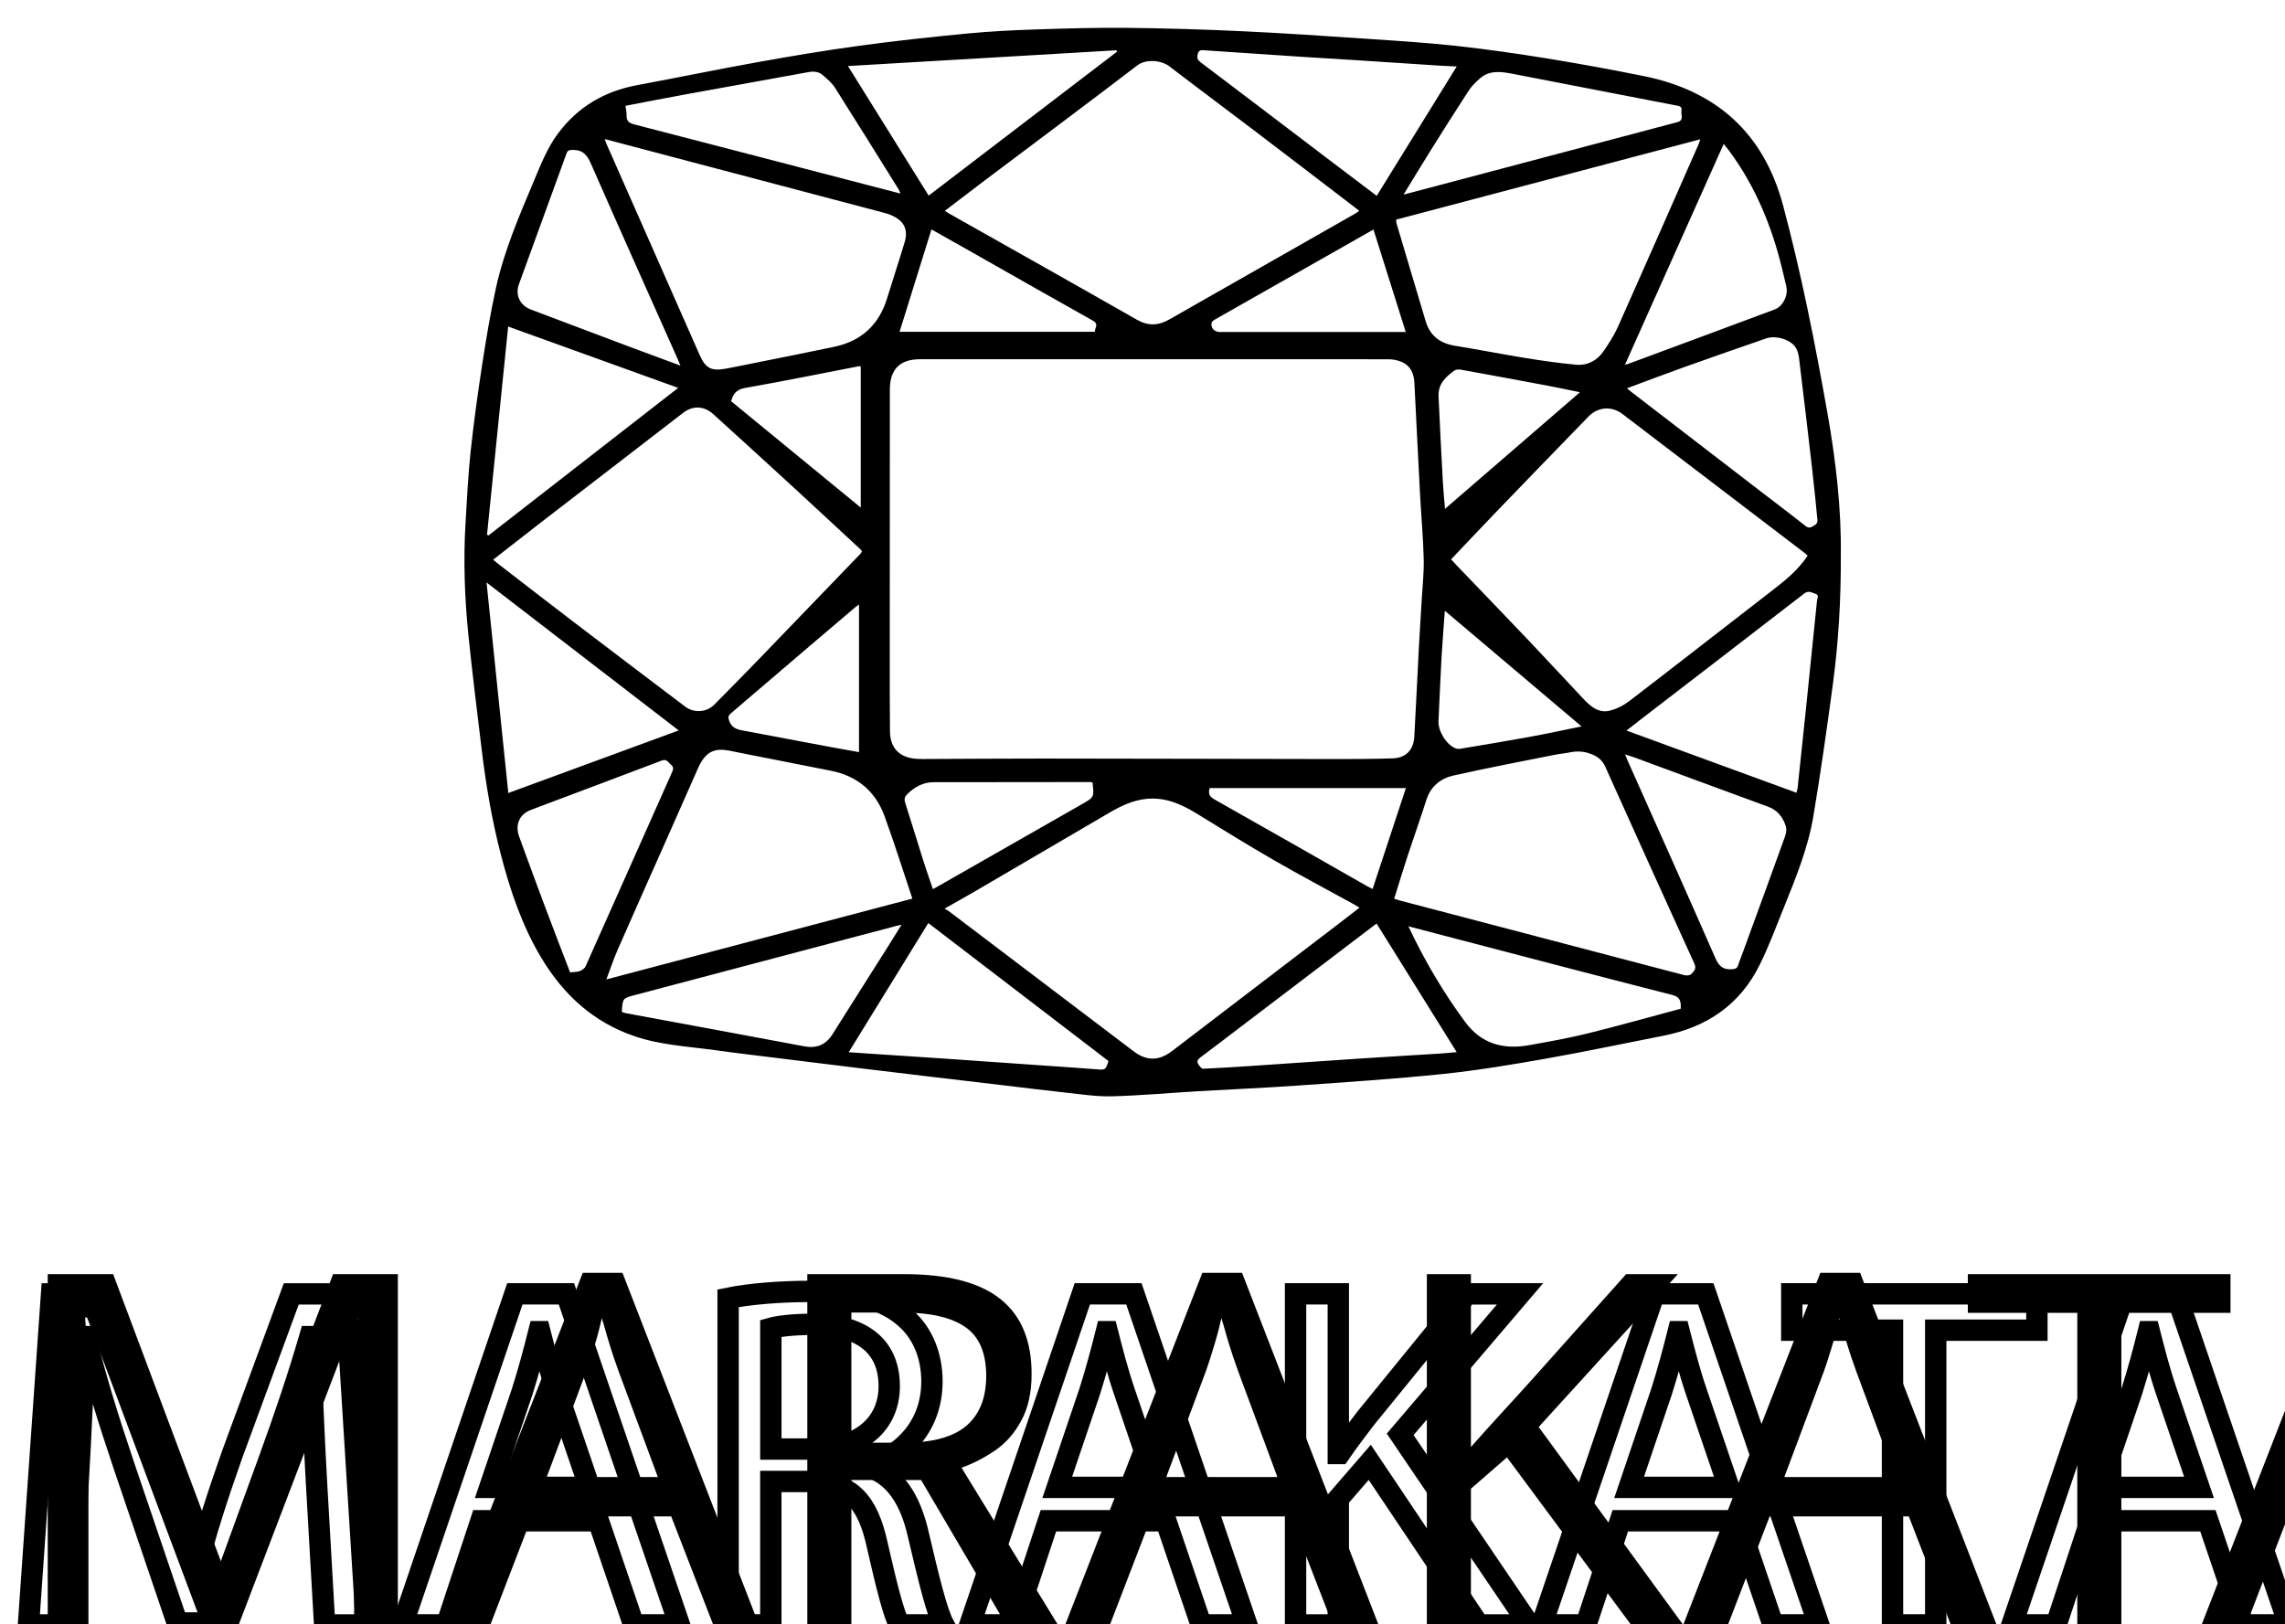
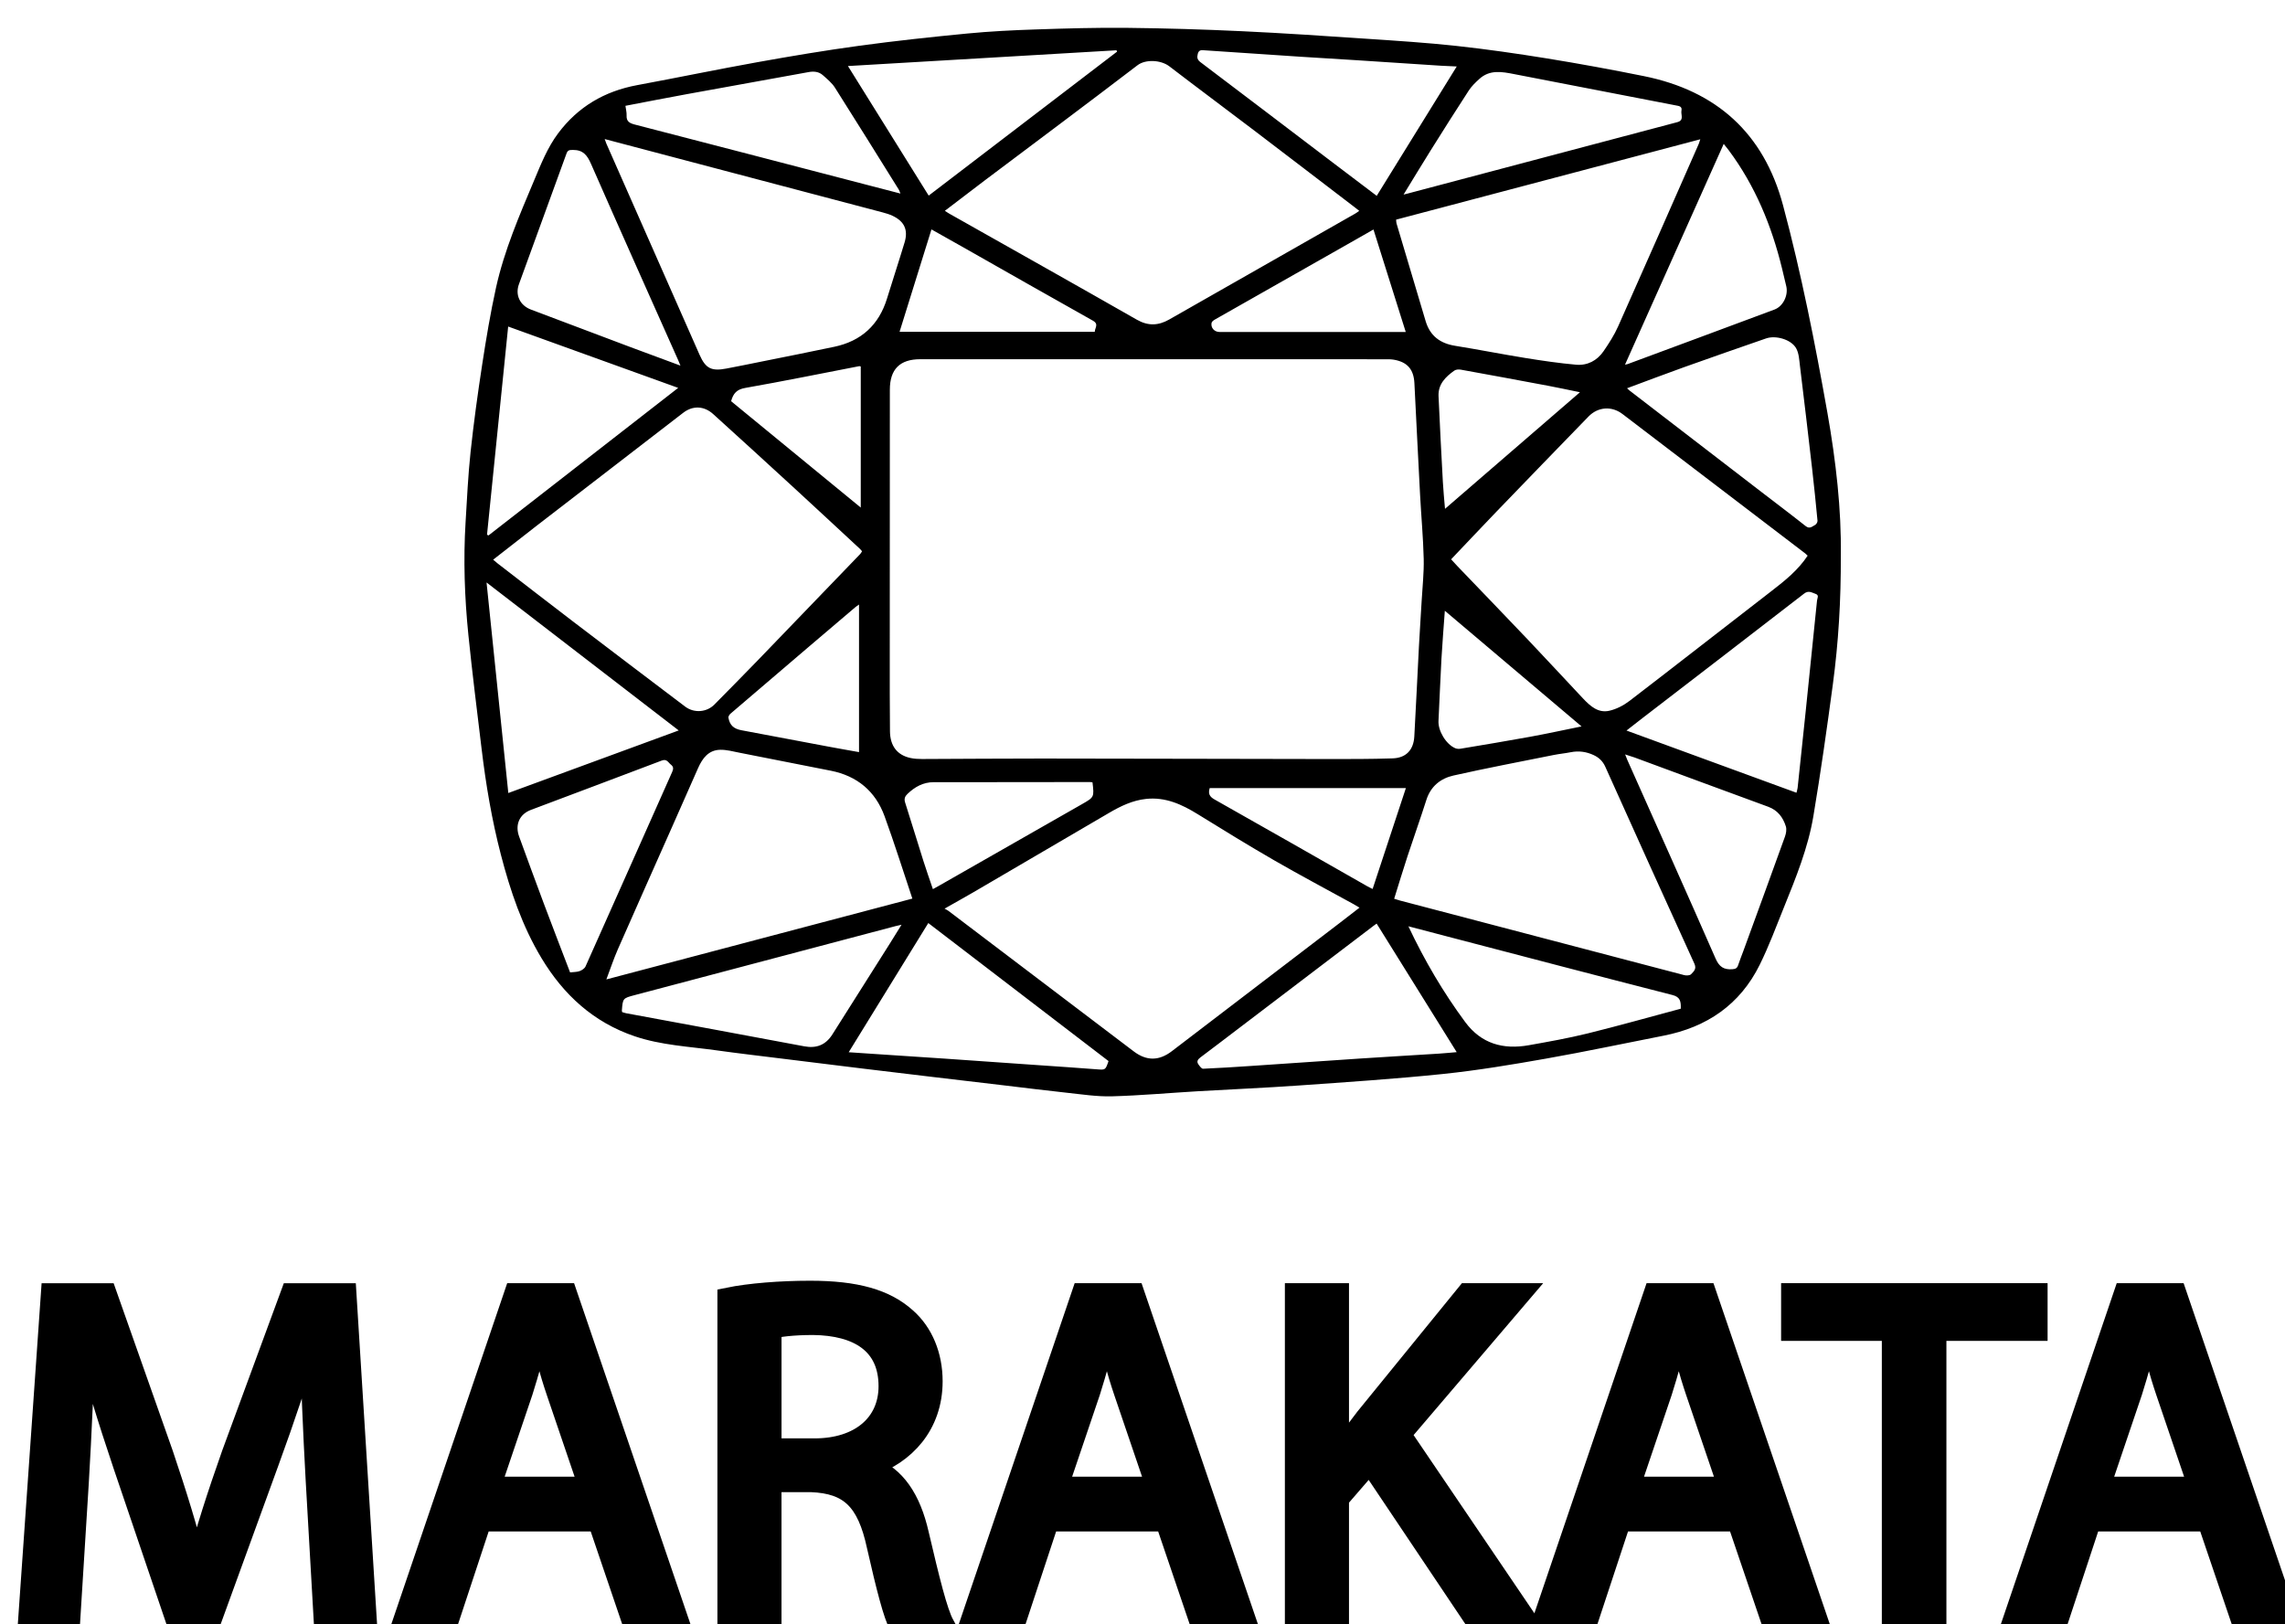
<svg xmlns="http://www.w3.org/2000/svg" version="1.1" id="Слой_1" x="0px" y="0px" width="106.969px" height="76px" viewBox="0 0 106.969 76" enable-background="new 0 0 106.969 76" xml:space="preserve">
  <g>
    <g>
      <path d="M86.175,25.978c0.01,2.149-0.112,4.114-0.373,6.066c-0.276,2.059-0.568,4.117-0.911,6.166    c-0.248,1.484-0.817,2.879-1.378,4.269c-0.364,0.902-0.703,1.818-1.133,2.688c-0.924,1.872-2.48,2.928-4.509,3.324    c-1.832,0.358-3.658,0.748-5.496,1.072c-1.597,0.282-3.2,0.55-4.811,0.718c-2.253,0.234-4.515,0.381-6.775,0.541    c-1.568,0.111-3.14,0.176-4.71,0.268c-1.342,0.079-2.682,0.201-4.024,0.238c-0.705,0.019-1.416-0.093-2.122-0.168    c-0.977-0.104-1.953-0.229-2.929-0.344c-1.107-0.131-2.214-0.261-3.321-0.392c-1.107-0.132-2.214-0.263-3.32-0.398    c-1.228-0.149-2.456-0.301-3.684-0.454c-1.045-0.13-2.091-0.251-3.134-0.396c-1.283-0.179-2.588-0.238-3.83-0.658    c-1.93-0.653-3.332-1.94-4.366-3.66c-0.903-1.502-1.458-3.144-1.897-4.828c-0.428-1.64-0.708-3.308-0.909-4.989    c-0.212-1.769-0.436-3.537-0.616-5.31c-0.178-1.759-0.24-3.525-0.131-5.293c0.067-1.096,0.117-2.194,0.234-3.284    c0.147-1.369,0.335-2.734,0.544-4.095c0.185-1.203,0.385-2.407,0.647-3.595c0.386-1.743,1.094-3.38,1.784-5.02    c0.32-0.76,0.621-1.529,1.12-2.198c0.933-1.249,2.176-1.977,3.704-2.26c1.878-0.348,3.749-0.737,5.63-1.075    c1.587-0.285,3.179-0.552,4.777-0.77c1.678-0.229,3.363-0.409,5.049-0.572c1.057-0.102,2.121-0.155,3.183-0.19    c1.432-0.048,2.865-0.09,4.297-0.075c1.793,0.019,3.586,0.073,5.376,0.157c1.948,0.091,3.894,0.223,5.839,0.354    c1.402,0.094,2.806,0.183,4.202,0.335c1.421,0.155,2.837,0.359,4.248,0.587c1.514,0.246,3.023,0.523,4.527,0.827    c3.395,0.686,5.608,2.669,6.512,6.043c0.86,3.21,1.502,6.467,2.082,9.738C85.949,21.601,86.204,23.864,86.175,25.978z     M54.036,16.817c-3.651,0-7.302-0.001-10.954,0.001c-0.958,0-1.424,0.47-1.425,1.426c-0.002,4.153-0.004,8.305-0.004,12.458    c0,1.179-0.003,2.358,0.01,3.537c0.007,0.686,0.337,1.111,0.95,1.247c0.178,0.04,0.366,0.05,0.549,0.05    c1.873-0.005,3.747-0.024,5.62-0.022c4.442,0.003,8.885,0.018,13.327,0.023c1.029,0.001,2.058,0.003,3.086-0.031    c0.629-0.021,0.979-0.395,1.014-1.025c0.079-1.403,0.142-2.807,0.216-4.211c0.038-0.719,0.088-1.437,0.129-2.156    c0.037-0.649,0.11-1.299,0.095-1.946c-0.024-1-0.117-1.998-0.17-2.998c-0.093-1.745-0.177-3.491-0.266-5.237    c-0.033-0.641-0.331-0.983-0.96-1.092c-0.137-0.024-0.28-0.021-0.421-0.021C61.233,16.817,57.635,16.817,54.036,16.817z     M23.087,26.203c0.084,0.072,0.134,0.119,0.188,0.16c1.19,0.918,2.377,1.839,3.572,2.751c1.74,1.327,3.484,2.649,5.229,3.969    c0.416,0.314,1.007,0.269,1.366-0.096c0.68-0.689,1.36-1.376,2.033-2.072c1.601-1.656,3.197-3.317,4.795-4.977    c0.034-0.035,0.055-0.082,0.086-0.129c-0.037-0.043-0.063-0.078-0.094-0.107c-1.025-0.95-2.048-1.903-3.077-2.849    c-1.262-1.159-2.527-2.316-3.798-3.466c-0.432-0.39-0.957-0.405-1.405-0.06c-2.291,1.764-4.581,3.529-6.87,5.296    C24.445,25.139,23.783,25.66,23.087,26.203z M67.932,26.186c0.104,0.113,0.196,0.216,0.291,0.316    c1.108,1.155,2.22,2.306,3.322,3.466c0.86,0.905,1.705,1.824,2.561,2.732c0.332,0.352,0.706,0.695,1.227,0.578    c0.336-0.076,0.675-0.252,0.951-0.463c2.225-1.706,4.432-3.435,6.652-5.148c0.627-0.484,1.24-0.975,1.687-1.652    c-0.04-0.036-0.076-0.075-0.117-0.107c-2.85-2.176-5.7-4.352-8.553-6.525c-0.506-0.385-1.147-0.337-1.59,0.119    c-1.44,1.482-2.877,2.967-4.311,4.455C69.348,24.691,68.649,25.432,67.932,26.186z M44.232,9.87    c0.086,0.055,0.149,0.1,0.215,0.137c2.926,1.652,5.857,3.296,8.775,4.962c0.529,0.302,1.009,0.277,1.511-0.009    c2.905-1.654,5.811-3.308,8.715-4.963c0.058-0.033,0.111-0.075,0.183-0.125c-0.093-0.074-0.168-0.134-0.244-0.192    c-1.557-1.19-3.112-2.383-4.672-3.569c-1.322-1.005-2.656-1.996-3.974-3.006c-0.394-0.302-1.113-0.339-1.491-0.05    c-2.373,1.815-4.769,3.6-7.156,5.396C45.477,8.916,44.865,9.387,44.232,9.87z M44.218,42.541c0.092,0.053,0.141,0.074,0.182,0.105    c2.892,2.193,5.782,4.387,8.675,6.579c0.598,0.453,1.181,0.45,1.782-0.009c2.62-1.999,5.238-4.001,7.856-6.002    c0.304-0.232,0.605-0.467,0.93-0.719c-0.115-0.068-0.196-0.119-0.279-0.165c-1.237-0.681-2.485-1.342-3.708-2.047    c-1.208-0.697-2.397-1.429-3.583-2.162c-0.746-0.461-1.513-0.814-2.421-0.717c-0.635,0.068-1.191,0.337-1.732,0.654    c-2.111,1.238-4.224,2.474-6.337,3.708C45.154,42.016,44.719,42.256,44.218,42.541z M42.711,42.071    c-0.438-1.308-0.841-2.594-1.302-3.859c-0.426-1.168-1.281-1.882-2.51-2.127c-1.427-0.284-2.854-0.566-4.281-0.844    c-0.3-0.059-0.605-0.144-0.905-0.137c-0.548,0.012-0.83,0.401-1.033,0.856c-0.417,0.937-0.828,1.877-1.244,2.815    c-0.838,1.891-1.683,3.78-2.514,5.674c-0.194,0.443-0.346,0.904-0.536,1.406C33.176,44.589,37.908,43.34,42.711,42.071z     M65.357,10.283c0.008,0.082,0.005,0.128,0.017,0.169c0.454,1.528,0.911,3.054,1.365,4.582c0.206,0.692,0.678,1.043,1.381,1.156    c1.099,0.177,2.192,0.394,3.29,0.571c0.786,0.127,1.576,0.243,2.369,0.314c0.532,0.047,0.986-0.189,1.29-0.633    c0.252-0.368,0.498-0.75,0.679-1.155c1.267-2.841,2.517-5.69,3.771-8.537c0.027-0.06,0.043-0.126,0.077-0.229    C74.827,7.78,70.099,9.03,65.357,10.283z M65.266,42.078c0.104,0.032,0.185,0.061,0.268,0.083    c4.437,1.167,8.875,2.333,13.314,3.494c0.099,0.026,0.26,0.018,0.317-0.043c0.118-0.126,0.271-0.24,0.156-0.492    c-1.401-3.07-2.789-6.145-4.172-9.223c-0.117-0.26-0.296-0.428-0.541-0.543c-0.344-0.161-0.701-0.211-1.077-0.136    c-0.266,0.053-0.538,0.077-0.804,0.131c-1.563,0.314-3.13,0.611-4.685,0.96c-0.604,0.136-1.066,0.504-1.269,1.143    c-0.281,0.884-0.595,1.758-0.884,2.64C65.674,40.747,65.476,41.407,65.266,42.078z M28.307,6.51    c0.038,0.104,0.057,0.163,0.081,0.218c1.453,3.296,2.906,6.592,4.363,9.887c0.283,0.639,0.555,0.773,1.255,0.64    c0.56-0.106,1.118-0.22,1.676-0.333c1.125-0.227,2.251-0.448,3.373-0.686c1.261-0.266,2.087-1.018,2.468-2.255    c0.27-0.878,0.559-1.751,0.824-2.632c0.177-0.587-0.013-0.988-0.568-1.248c-0.142-0.066-0.294-0.113-0.446-0.153    c-3.166-0.837-6.333-1.672-9.5-2.507C30.675,7.136,29.517,6.829,28.307,6.51z M31.773,34.198    c-3.011-2.319-5.975-4.601-8.996-6.927c0.344,3.328,0.679,6.572,1.019,9.857C26.459,36.15,29.086,35.185,31.773,34.198z     M84.099,37.115c0.023-0.096,0.046-0.161,0.054-0.228c0.125-1.17,0.249-2.339,0.37-3.509c0.182-1.755,0.361-3.51,0.539-5.265    c0.011-0.108,0.113-0.249-0.074-0.311c-0.174-0.058-0.323-0.172-0.532-0.01c-2.509,1.943-5.026,3.874-7.541,5.809    c-0.246,0.189-0.49,0.382-0.773,0.602C78.827,35.184,81.454,36.146,84.099,37.115z M22.799,25.034    c0.023,0.012,0.046,0.023,0.069,0.035c2.947-2.293,5.894-4.586,8.88-6.909c-2.682-0.968-5.305-1.914-7.959-2.872    C23.456,18.564,23.128,21.799,22.799,25.034z M64.449,9.169c1.245-2.014,2.481-4.011,3.746-6.057    c-0.275-0.013-0.5-0.02-0.724-0.034c-1.306-0.084-2.612-0.172-3.918-0.256c-0.885-0.057-1.771-0.107-2.657-0.165    c-1.499-0.098-2.997-0.201-4.496-0.301c-0.137-0.009-0.274-0.04-0.327,0.162c-0.043,0.171-0.03,0.275,0.127,0.394    c2.027,1.531,4.047,3.07,6.07,4.607C62.99,8.066,63.712,8.61,64.449,9.169z M51.894,49.678c-2.802-2.146-5.609-4.296-8.437-6.462    c-1.244,2.019-2.474,4.015-3.726,6.048c0.414,0.028,0.771,0.053,1.127,0.076c1.121,0.074,2.243,0.146,3.364,0.223    c1.471,0.101,2.942,0.205,4.413,0.308c0.902,0.063,1.804,0.122,2.705,0.192C51.747,50.095,51.749,50.104,51.894,49.678z     M64.445,43.241c-0.067,0.049-0.103,0.073-0.137,0.099c-2.126,1.616-4.251,3.233-6.376,4.85c-0.58,0.441-1.159,0.885-1.743,1.322    c-0.124,0.093-0.18,0.194-0.083,0.327c0.058,0.079,0.145,0.201,0.214,0.198c0.745-0.031,1.49-0.08,2.234-0.13    c1.716-0.115,3.432-0.237,5.149-0.35c1.218-0.08,2.436-0.15,3.654-0.227c0.265-0.017,0.53-0.044,0.836-0.07    C66.935,47.238,65.698,45.253,64.445,43.241z M52.295,2.417c-0.01-0.021-0.02-0.042-0.03-0.063    c-4.172,0.245-8.344,0.49-12.57,0.738c1.274,2.045,2.52,4.044,3.78,6.066C46.431,6.899,49.363,4.658,52.295,2.417z M76.167,18.178    c0.062,0.057,0.086,0.082,0.114,0.103c2.054,1.581,4.108,3.161,6.163,4.741c0.696,0.536,1.399,1.064,2.087,1.61    c0.19,0.15,0.309,0.012,0.443-0.057c0.057-0.029,0.116-0.132,0.11-0.195c-0.077-0.812-0.159-1.624-0.252-2.435    c-0.184-1.604-0.373-3.207-0.569-4.809c-0.035-0.284-0.047-0.599-0.182-0.835c-0.234-0.411-0.953-0.613-1.403-0.457    c-1.282,0.444-2.564,0.89-3.842,1.347C77.956,17.506,77.082,17.839,76.167,18.178z M76.072,17.074    c0.079-0.018,0.104-0.021,0.127-0.029c2.291-0.85,4.583-1.697,6.872-2.553c0.402-0.15,0.647-0.659,0.553-1.082    c-0.063-0.282-0.132-0.563-0.201-0.843c-0.486-1.996-1.256-3.865-2.489-5.525c-0.069-0.093-0.144-0.182-0.241-0.305    C79.144,10.203,77.617,13.618,76.072,17.074z M31.854,17.118c-0.052-0.127-0.076-0.189-0.104-0.251    c-1.365-3.066-2.737-6.128-4.085-9.2c-0.176-0.401-0.369-0.649-0.838-0.647c-0.168,0.001-0.247,0.002-0.308,0.17    c-0.739,2.041-1.488,4.079-2.227,6.12c-0.183,0.504,0.051,0.989,0.562,1.183c1.547,0.587,3.096,1.171,4.645,1.752    C30.26,16.531,31.023,16.811,31.854,17.118z M76.078,35.321c0.046,0.117,0.071,0.188,0.102,0.256    c1.381,3.099,2.771,6.193,4.132,9.3c0.17,0.389,0.385,0.529,0.78,0.501c0.143-0.01,0.226-0.04,0.273-0.181    c0.074-0.225,0.164-0.444,0.245-0.666c0.652-1.785,1.306-3.57,1.949-5.358c0.054-0.149,0.088-0.339,0.043-0.483    c-0.133-0.423-0.381-0.756-0.829-0.92c-2.09-0.764-4.175-1.539-6.263-2.309C76.382,35.416,76.251,35.378,76.078,35.321z     M26.688,45.526c0.17-0.02,0.317-0.013,0.445-0.06c0.107-0.039,0.234-0.122,0.278-0.219c1.357-3.033,2.704-6.071,4.056-9.106    c0.062-0.14,0.07-0.242-0.061-0.344c-0.128-0.1-0.187-0.28-0.429-0.188c-2.038,0.777-4.082,1.537-6.123,2.309    c-0.541,0.205-0.753,0.699-0.551,1.25c0.382,1.045,0.763,2.09,1.154,3.132C25.859,43.372,26.273,44.441,26.688,45.526z     M65.706,9.109c0.1-0.024,0.133-0.031,0.165-0.04c4.216-1.117,8.431-2.234,12.648-3.349c0.338-0.089,0.158-0.351,0.196-0.539    c0.042-0.204-0.115-0.218-0.256-0.245c-2.521-0.487-5.043-0.973-7.563-1.464c-0.578-0.113-1.152-0.225-1.645,0.226    c-0.18,0.164-0.362,0.339-0.493,0.541c-0.604,0.927-1.193,1.862-1.781,2.799C66.558,7.707,66.151,8.383,65.706,9.109z     M78.683,47.226c0.012-0.35-0.029-0.549-0.391-0.641c-3.519-0.9-7.032-1.824-10.547-2.742c-0.589-0.154-1.177-0.309-1.813-0.475    c0.76,1.611,1.63,3.089,2.655,4.477c0.756,1.026,1.784,1.304,2.982,1.091c0.922-0.164,1.847-0.328,2.755-0.552    C75.784,48.024,77.232,47.614,78.683,47.226z M29.123,47.384c0.069,0.02,0.127,0.043,0.187,0.054    c2.782,0.516,5.565,1.026,8.346,1.55c0.574,0.108,1.002-0.073,1.307-0.552c0.904-1.422,1.802-2.848,2.702-4.273    c0.171-0.271,0.339-0.545,0.539-0.868c-0.133,0.03-0.208,0.045-0.282,0.065c-4.07,1.076-8.141,2.153-12.211,3.23    c-0.555,0.147-0.555,0.148-0.599,0.722C29.111,47.327,29.117,47.344,29.123,47.384z M42.152,9.062    c-0.036-0.089-0.048-0.14-0.075-0.182c-0.994-1.594-1.984-3.191-2.991-4.777C38.943,3.88,38.724,3.7,38.522,3.521    c-0.188-0.167-0.418-0.192-0.668-0.146c-1.905,0.349-3.812,0.688-5.717,1.036c-0.946,0.173-1.891,0.358-2.858,0.543    c0.021,0.162,0.061,0.308,0.054,0.453c-0.013,0.28,0.141,0.361,0.383,0.424c3.604,0.931,7.206,1.87,10.808,2.808    C41.055,8.776,41.585,8.914,42.152,9.062z M51.144,36.63c-0.049-0.007-0.083-0.016-0.117-0.016    c-2.437,0.002-4.874,0.009-7.31,0.006c-0.502,0-0.891,0.221-1.238,0.553c-0.116,0.111-0.162,0.228-0.107,0.399    c0.291,0.908,0.566,1.821,0.854,2.731c0.139,0.439,0.293,0.874,0.446,1.325c0.106-0.059,0.183-0.1,0.259-0.143    c2.241-1.279,4.481-2.557,6.722-3.836C51.225,37.322,51.225,37.322,51.144,36.63z M42.112,15.534c3.063,0,6.093,0,9.139,0    c-0.001-0.185,0.204-0.356-0.088-0.52c-2.043-1.145-4.077-2.306-6.115-3.461c-0.471-0.267-0.944-0.531-1.443-0.812    C43.106,12.345,42.613,13.928,42.112,15.534z M64.297,10.745c-0.292,0.166-0.55,0.314-0.809,0.461    c-2.197,1.246-4.395,2.492-6.591,3.741c-0.071,0.04-0.165,0.102-0.179,0.167c-0.047,0.234,0.134,0.429,0.373,0.429    c2.815,0,5.629,0,8.444,0c0.077,0,0.155,0,0.273,0C65.3,13.931,64.803,12.351,64.297,10.745z M65.815,36.896    c-3.086,0-6.133,0-9.184,0c-0.077,0.252-0.018,0.397,0.222,0.532c2.393,1.348,4.777,2.712,7.164,4.071    c0.072,0.041,0.147,0.074,0.24,0.121C64.779,40.037,65.293,38.478,65.815,36.896z M40.214,35.213c0-2.314,0-4.594,0-6.909    c-0.074,0.053-0.123,0.082-0.167,0.119c-0.743,0.631-1.486,1.263-2.228,1.895c-1.21,1.032-2.42,2.063-3.626,3.099    c-0.05,0.043-0.103,0.13-0.093,0.185c0.063,0.356,0.251,0.521,0.615,0.588c1.368,0.255,2.735,0.516,4.103,0.772    C39.278,35.049,39.741,35.128,40.214,35.213z M74.038,34.01c-2.156-1.824-4.257-3.601-6.4-5.415    c-0.056,0.79-0.117,1.514-0.158,2.239c-0.054,0.973-0.091,1.947-0.139,2.921c-0.023,0.466,0.355,1.095,0.786,1.276    c0.075,0.031,0.171,0.036,0.252,0.022c1.08-0.181,2.161-0.359,3.239-0.556C72.402,34.354,73.181,34.184,74.038,34.01z     M73.963,18.364c-0.538-0.11-1.013-0.213-1.492-0.303c-1.361-0.256-2.723-0.508-4.085-0.754c-0.096-0.017-0.227-0.01-0.302,0.043    c-0.413,0.292-0.765,0.639-0.741,1.196c0.06,1.343,0.13,2.685,0.203,4.027c0.021,0.398,0.063,0.795,0.1,1.25    C69.765,21.992,71.842,20.197,73.963,18.364z M34.226,18.784c2.013,1.652,4.024,3.302,6.069,4.98c0-2.244,0-4.427,0-6.606    c-0.036-0.008-0.054-0.018-0.069-0.015c-1.78,0.344-3.557,0.706-5.342,1.02C34.493,18.231,34.325,18.417,34.226,18.784z" />
    </g>
  </g>
  <path display="none" d="M105.014,74.01c-1.308,1.247-3.193,1.871-5.654,1.871h-3.994V61.603h4.414c2.272,0,4.039,0.612,5.302,1.836  c1.263,1.224,1.895,2.946,1.895,5.166C106.977,70.962,106.323,72.764,105.014,74.01z M99.721,63.556H97.7v10.362h1.66  c3.437,0,5.156-1.745,5.156-5.235C104.516,65.265,102.918,63.556,99.721,63.556z M81.213,64.504h-0.078l0.049,0.634  c0.091,1.211,0.137,2.318,0.137,3.321v7.422h-2.119V61.603h2.832l7.002,11.319h0.058c-0.013-0.15-0.039-0.695-0.078-1.636  s-0.059-1.675-0.059-2.202v-7.481h2.139v14.278h-2.861L81.213,64.504z M79.81,41.313h-8.339v8.826c0,0.475-0.393,0.861-0.878,0.861  c-0.484,0-0.877-0.386-0.877-0.861v-8.826H54.065v8.826c0,0.475-0.393,0.861-0.878,0.861c-0.484,0-0.877-0.386-0.877-0.861v-8.826  H36.659v8.826c0,0.475-0.393,0.861-0.877,0.861c-0.485,0-0.878-0.386-0.878-0.861v-8.826h-8.34c-0.282,0-0.547-0.133-0.712-0.358  c-0.165-0.225-0.209-0.513-0.12-0.776l9.217-27.108c0.119-0.351,0.455-0.588,0.833-0.588c0.377,0,0.712,0.237,0.832,0.588  l2.771,8.15l4.267-12.549c0.119-0.352,0.455-0.589,0.832-0.589c0.378,0,0.714,0.237,0.833,0.589l2.145,6.308l4.893-14.391  C52.474,0.237,52.81,0,53.187,0c0.378,0,0.713,0.237,0.833,0.589l4.893,14.39l2.145-6.307c0.119-0.352,0.455-0.589,0.832-0.589  c0.378,0,0.713,0.237,0.833,0.589l4.267,12.549l2.771-8.15c0.119-0.351,0.455-0.588,0.832-0.588c0.378,0,0.713,0.237,0.833,0.588  l9.217,27.108c0.089,0.263,0.044,0.551-0.12,0.776C80.358,41.18,80.093,41.313,79.81,41.313z M35.782,16.065L27.783,39.59h7.121  v-5.364c0-0.475,0.393-0.861,0.878-0.861c0.484,0,0.877,0.386,0.877,0.861v5.364h2.435l2.343-6.892L35.782,16.065z M44.484,11.666  L40.31,23.942l2.052,6.035l4.174-12.276L44.484,11.666z M53.187,3.582L40.944,39.59H52.31v-4.799l-4.508-4.665  c-0.333-0.346-0.319-0.891,0.033-1.218s0.907-0.313,1.241,0.032l3.234,3.348v-6.68c0-0.476,0.393-0.862,0.877-0.862  c0.485,0,0.878,0.386,0.878,0.862v6.735l3.229-3.398c0.331-0.347,0.886-0.367,1.24-0.042c0.355,0.324,0.374,0.869,0.044,1.217  l-4.513,4.749v4.721h11.366L53.187,3.582z M61.89,11.666l-2.052,6.035l4.175,12.276l2.052-6.035L61.89,11.666z M70.593,16.065  l-5.655,16.633l2.343,6.892h2.435v-5.364c0-0.475,0.393-0.861,0.877-0.861c0.485,0,0.878,0.386,0.878,0.861v5.364h7.121  L70.593,16.065z M18.791,76.076c-2.155,0-3.81-0.64-4.965-1.919c-1.156-1.279-1.734-3.097-1.734-5.454s0.581-4.167,1.743-5.43  c1.163-1.263,2.821-1.894,4.976-1.894c2.122,0,3.763,0.641,4.922,1.923c1.159,1.283,1.738,3.09,1.738,5.42  c0,2.325-0.581,4.131-1.743,5.42C22.566,75.431,20.92,76.076,18.791,76.076z M21.941,64.738c-0.7-0.905-1.743-1.357-3.13-1.357  c-1.4,0-2.456,0.452-3.169,1.357s-1.069,2.233-1.069,3.984c0,1.758,0.354,3.091,1.064,3.999c0.71,0.909,1.761,1.363,3.154,1.363  c1.387,0,2.434-0.45,3.14-1.348s1.06-2.236,1.06-4.014C22.991,66.971,22.641,65.643,21.941,64.738z M3.809,70.539H2.325v5.342  h-2.334V61.603h4.111c1.784,0,3.12,0.365,4.009,1.094c0.888,0.729,1.333,1.803,1.333,3.223c0,1.491-0.488,2.633-1.465,3.427  C7.002,70.142,5.612,70.539,3.809,70.539z M6.29,64.162c-0.502-0.404-1.283-0.606-2.344-0.606H2.325v5.02h1.24  c1.198,0,2.077-0.208,2.637-0.625c0.559-0.417,0.839-1.068,0.839-1.953C7.041,65.177,6.791,64.566,6.29,64.162z M37.163,62.638  c0.885,0.691,1.328,1.732,1.328,3.125c0,1.778-0.925,3.044-2.774,3.799l4.033,6.319h-2.656l-3.418-5.704h-2.304v5.704h-2.334V61.603  h4.033C34.913,61.603,36.277,61.948,37.163,62.638z M31.372,63.576v4.668h1.621c1.087,0,1.875-0.202,2.363-0.606  c0.488-0.403,0.732-1.002,0.732-1.797c0-0.807-0.263-1.386-0.791-1.738c-0.527-0.351-1.321-0.527-2.382-0.527  C32.915,63.576,31.372,63.576,31.372,63.576z M43.607,50.139v-6.242c0-0.476,0.393-0.862,0.877-0.862  c0.485,0,0.878,0.386,0.878,0.862v6.242c0,0.475-0.393,0.861-0.878,0.861C44,51,43.607,50.614,43.607,50.139z M51.452,63.605h-4.2  v12.276h-2.334V63.605h-4.199v-2.002h10.733C51.452,61.603,51.452,63.605,51.452,63.605z M61.89,51  c-0.484,0-0.877-0.386-0.877-0.861v-6.242c0-0.476,0.393-0.862,0.877-0.862c0.485,0,0.878,0.386,0.878,0.862v6.242  C62.768,50.614,62.375,51,61.89,51z M56.473,73.879h6.045v2.002h-8.379V61.603h2.334V73.879z M71.475,61.545l5.342,14.336h-2.481  l-1.425-3.965h-5.459l-1.397,3.965h-2.461l5.342-14.336H71.475z M72.295,69.904l-1.338-3.887c-0.097-0.26-0.232-0.67-0.405-1.23  c-0.172-0.56-0.291-0.97-0.356-1.231c-0.176,0.801-0.433,1.677-0.772,2.627l-1.289,3.721H72.295z" />
-   <text transform="matrix(1 0 0 1 -2.136230e-04 76.0755)" font-family="'MyriadPro-Regular'" font-size="23">MARAKATA</text>
  <g enable-background="new    ">
    <path fill="none" stroke="#000000" stroke-miterlimit="10" d="M14.808,69.269c-0.115-2.161-0.253-4.76-0.23-6.691h-0.069   c-0.529,1.816-1.173,3.748-1.955,5.887l-2.736,7.52H8.301l-2.506-7.382c-0.736-2.185-1.357-4.185-1.794-6.024H3.955   c-0.046,1.932-0.161,4.53-0.299,6.853l-0.414,6.646H1.333l1.081-15.499h2.552l2.645,7.497c0.644,1.908,1.173,3.61,1.563,5.22h0.069   c0.391-1.563,0.943-3.266,1.632-5.22l2.76-7.497h2.552l0.966,15.499h-1.955L14.808,69.269z" />
    <path fill="none" stroke="#000000" stroke-miterlimit="10" d="M22.515,71.2l-1.609,4.875h-2.07l5.266-15.499h2.415l5.289,15.499   h-2.139L28.011,71.2H22.515z M27.597,69.637l-1.518-4.461c-0.345-1.012-0.575-1.932-0.805-2.828h-0.046   c-0.23,0.919-0.483,1.862-0.782,2.805l-1.518,4.484H27.597z" />
    <path fill="none" stroke="#000000" stroke-miterlimit="10" d="M34.085,60.783c1.012-0.207,2.46-0.321,3.84-0.321   c2.139,0,3.518,0.391,4.484,1.265c0.782,0.689,1.219,1.747,1.219,2.943c0,2.046-1.288,3.403-2.92,3.955v0.068   c1.196,0.414,1.909,1.519,2.276,3.128c0.506,2.161,0.874,3.656,1.196,4.254H42.11c-0.253-0.437-0.598-1.771-1.035-3.702   c-0.46-2.139-1.288-2.943-3.104-3.013h-1.886v6.715h-2V60.783z M36.086,67.843h2.047c2.138,0,3.495-1.173,3.495-2.943   c0-2-1.449-2.874-3.564-2.897c-0.966,0-1.655,0.093-1.978,0.185V67.843z" />
    <path fill="none" stroke="#000000" stroke-miterlimit="10" d="M49.08,71.2l-1.609,4.875h-2.07l5.266-15.499h2.415l5.289,15.499   h-2.139L54.576,71.2H49.08z M54.162,69.637l-1.518-4.461c-0.345-1.012-0.575-1.932-0.805-2.828h-0.046   c-0.23,0.919-0.483,1.862-0.782,2.805l-1.518,4.484H54.162z" />
    <path fill="none" stroke="#000000" stroke-miterlimit="10" d="M60.65,60.576h2.001v7.474h0.069   c0.413-0.598,0.827-1.149,1.219-1.655l4.736-5.818h2.483l-5.61,6.577l6.048,8.922h-2.369l-5.104-7.611l-1.472,1.701v5.91H60.65   V60.576z" />
    <path fill="none" stroke="#000000" stroke-miterlimit="10" d="M75.852,71.2l-1.609,4.875h-2.069l5.266-15.499h2.415l5.288,15.499   h-2.138L81.348,71.2H75.852z M80.934,69.637l-1.518-4.461c-0.345-1.012-0.574-1.932-0.805-2.828h-0.046   c-0.23,0.919-0.483,1.862-0.782,2.805l-1.518,4.484H80.934z" />
    <path fill="none" stroke="#000000" stroke-miterlimit="10" d="M88.594,62.278H83.88v-1.702h11.475v1.702h-4.737v13.797h-2.023   V62.278z" />
    <path fill="none" stroke="#000000" stroke-miterlimit="10" d="M97.862,71.2l-1.609,4.875h-2.069l5.266-15.499h2.415l5.288,15.499   h-2.138l-1.656-4.875H97.862z M102.944,69.637l-1.518-4.461c-0.345-1.012-0.574-1.932-0.805-2.828h-0.046   c-0.23,0.919-0.483,1.862-0.782,2.805l-1.518,4.484H102.944z" />
+     <g enable-background="new    ">
+       <path d="M14.808,69.269c-0.115-2.161-0.253-4.76-0.23-6.691h-0.069c-0.529,1.816-1.173,3.748-1.955,5.887l-2.736,7.52H8.301    l-2.506-7.382c-0.736-2.185-1.357-4.185-1.794-6.024H3.955c-0.046,1.932-0.161,4.53-0.299,6.853l-0.414,6.646H1.333l1.081-15.499    h2.552l2.645,7.497c0.644,1.908,1.173,3.61,1.563,5.22h0.069c0.391-1.563,0.943-3.266,1.632-5.22l2.76-7.497h2.552l0.966,15.499    h-1.955L14.808,69.269z" />
+       <path d="M22.515,71.2l-1.609,4.875h-2.07l5.266-15.499h2.415l5.289,15.499h-2.139L28.011,71.2H22.515z M27.597,69.637    l-1.518-4.461c-0.345-1.012-0.575-1.932-0.805-2.828h-0.046c-0.23,0.919-0.483,1.862-0.782,2.805l-1.518,4.484H27.597z" />
+       <path d="M34.085,60.783c1.012-0.207,2.46-0.321,3.84-0.321c2.139,0,3.518,0.391,4.484,1.265c0.782,0.689,1.219,1.747,1.219,2.943    c0,2.046-1.288,3.403-2.92,3.955v0.068c1.196,0.414,1.909,1.519,2.276,3.128c0.506,2.161,0.874,3.656,1.196,4.254H42.11    c-0.253-0.437-0.598-1.771-1.035-3.702c-0.46-2.139-1.288-2.943-3.104-3.013h-1.886v6.715h-2V60.783z M36.086,67.843h2.047    c2.138,0,3.495-1.173,3.495-2.943c0-2-1.449-2.874-3.564-2.897c-0.966,0-1.655,0.093-1.978,0.185V67.843z" />
+       <path d="M49.08,71.2l-1.609,4.875h-2.07l5.266-15.499h2.415l5.289,15.499h-2.139L54.576,71.2H49.08z M54.162,69.637l-1.518-4.461    c-0.345-1.012-0.575-1.932-0.805-2.828h-0.046c-0.23,0.919-0.483,1.862-0.782,2.805l-1.518,4.484H54.162z" />
+       <path d="M60.65,60.576h2.001v7.474h0.069c0.413-0.598,0.827-1.149,1.219-1.655l4.736-5.818h2.483l-5.61,6.577l6.048,8.922h-2.369    l-5.104-7.611l-1.472,1.701v5.91H60.65V60.576z" />
+       <path d="M75.852,71.2l-1.609,4.875h-2.069l5.266-15.499h2.415l5.288,15.499h-2.138L81.348,71.2H75.852z M80.934,69.637    l-1.518-4.461c-0.345-1.012-0.574-1.932-0.805-2.828h-0.046c-0.23,0.919-0.483,1.862-0.782,2.805l-1.518,4.484H80.934z" />
+       <path d="M88.594,62.278H83.88v-1.702h11.475v1.702h-4.737v13.797h-2.023V62.278z" />
+       <path d="M97.862,71.2l-1.609,4.875h-2.069l5.266-15.499h2.415l5.288,15.499h-2.138l-1.656-4.875H97.862z M102.944,69.637    l-1.518-4.461c-0.345-1.012-0.574-1.932-0.805-2.828h-0.046c-0.23,0.919-0.483,1.862-0.782,2.805l-1.518,4.484H102.944z" />
+     </g>
  </g>
</svg>
